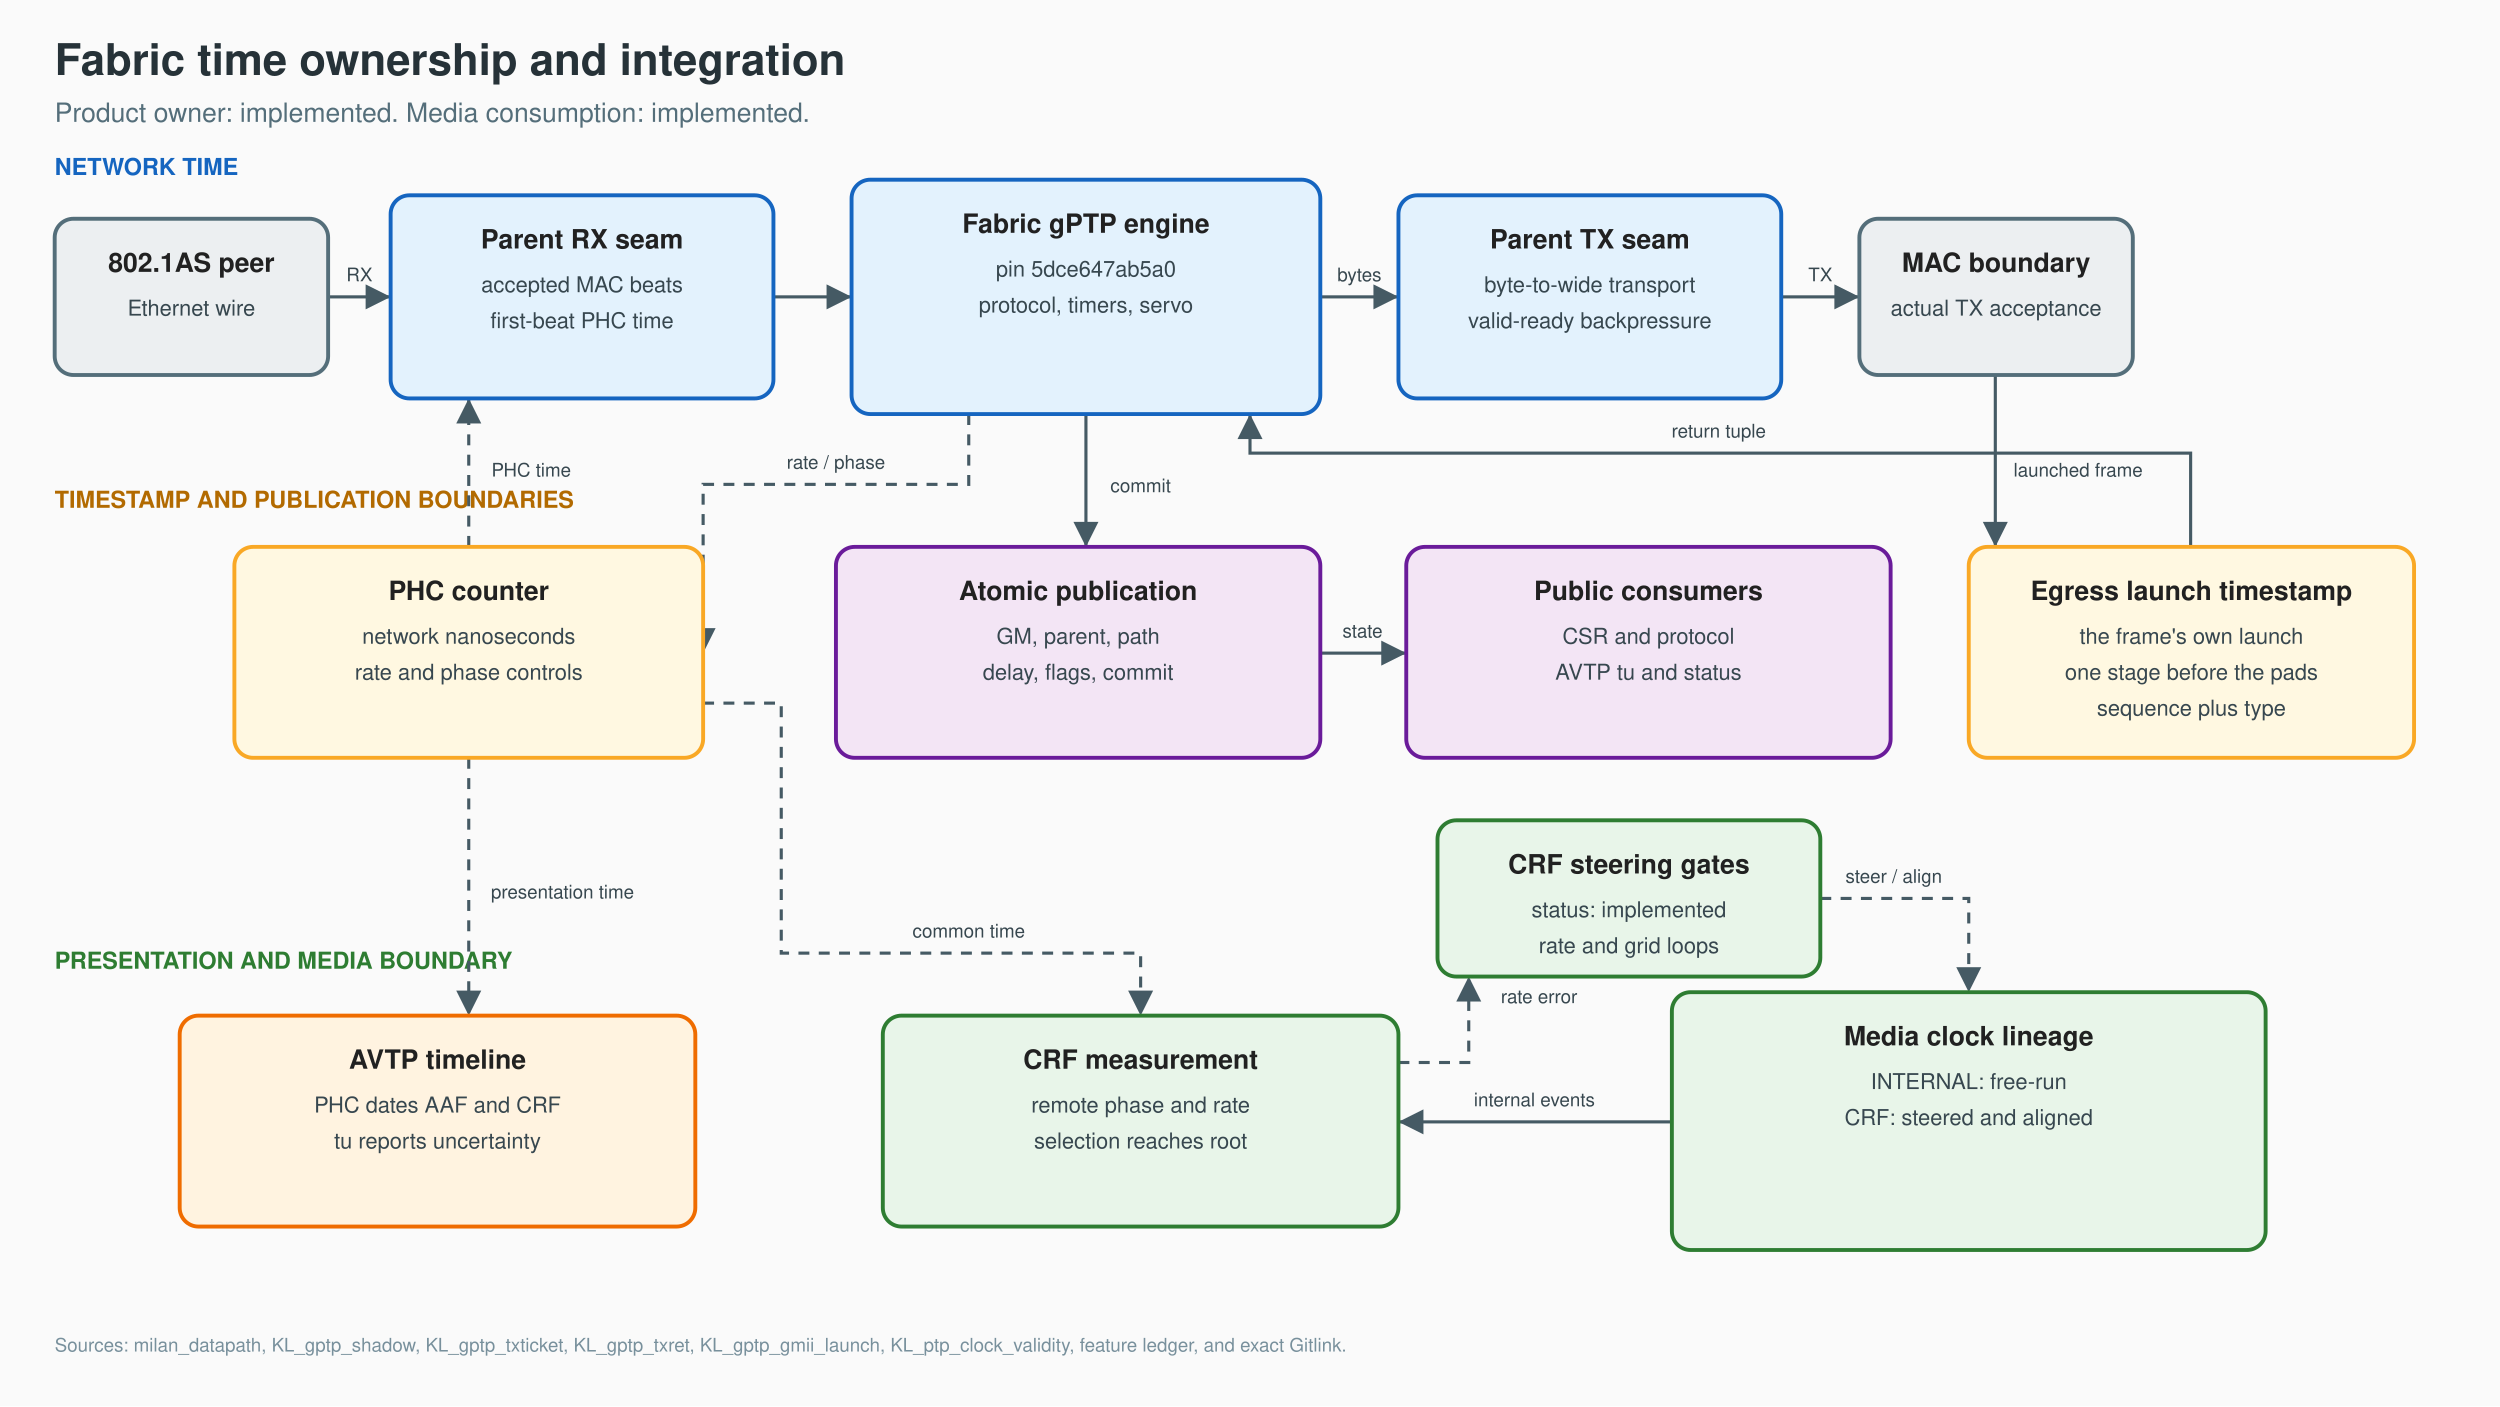
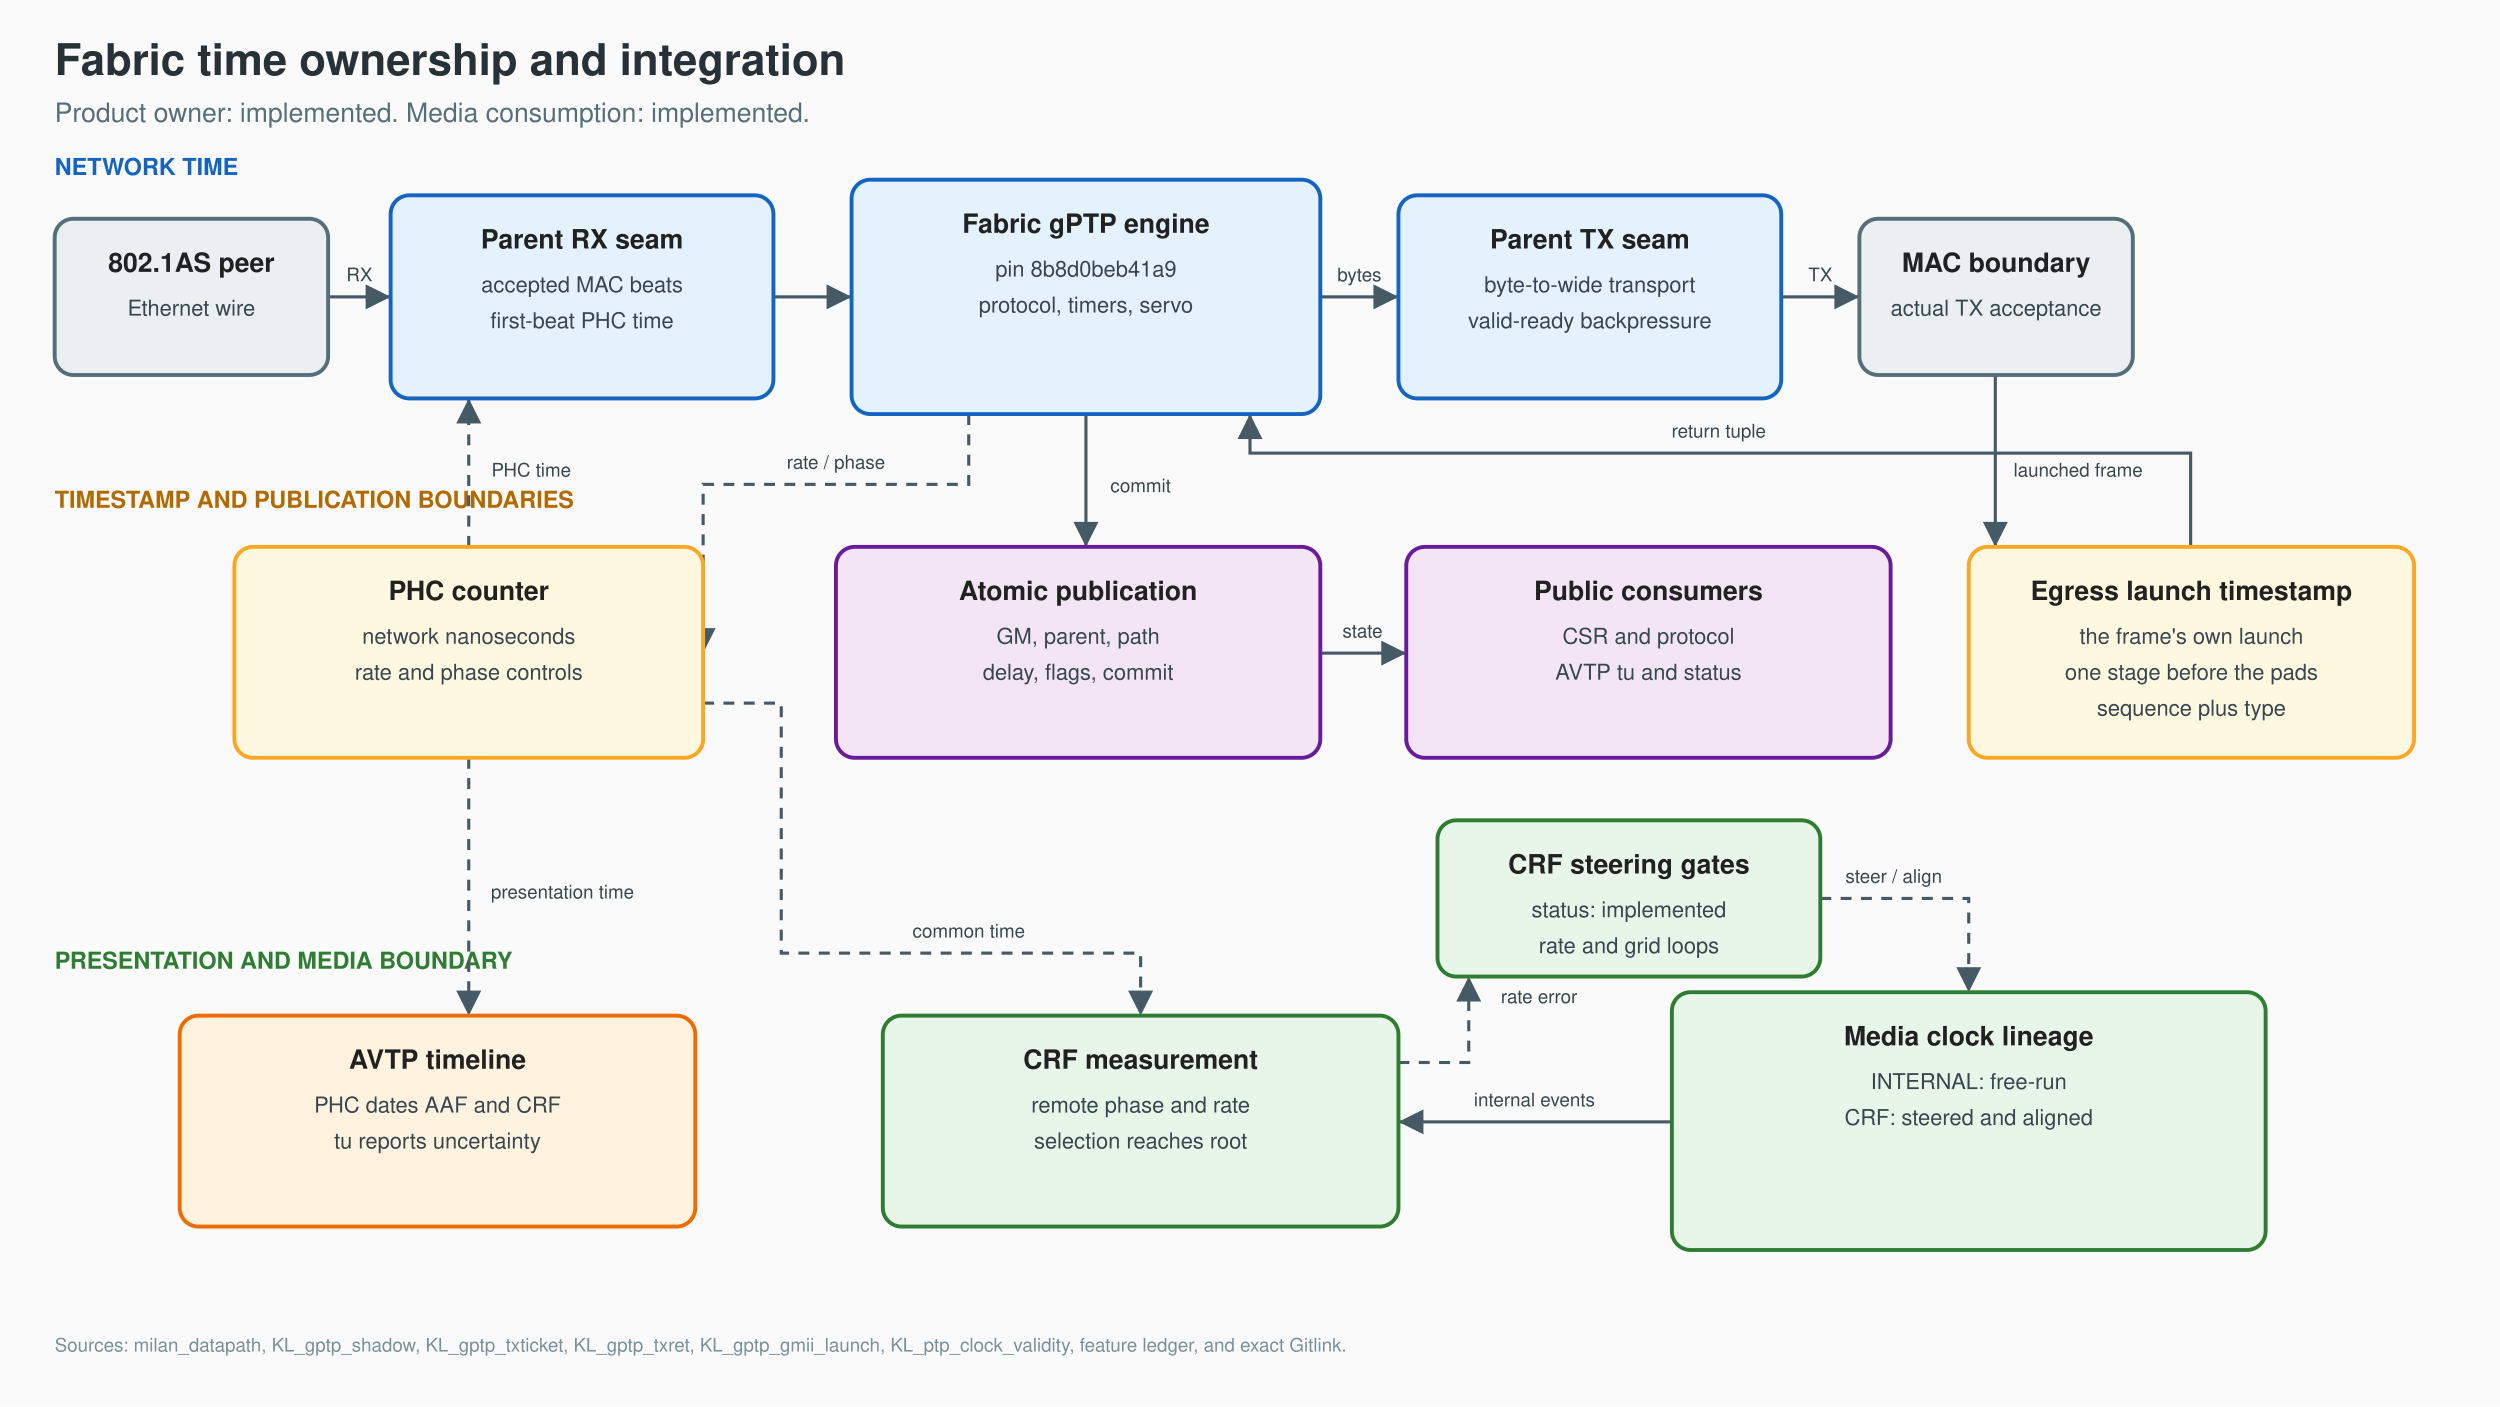
<svg xmlns="http://www.w3.org/2000/svg" width="1600" height="900" viewBox="0 0 1600 900" font-family="Helvetica,Arial,sans-serif">
  <rect width="1600" height="900" fill="#FAFAFA" />
  <defs>
    <marker id="arrow" markerWidth="12" markerHeight="12" refX="8" refY="4" orient="auto">
      <path d="M0,0 L8,4 L0,8 Z" fill="#455A64" />
    </marker>
  </defs>
  <text x="35" y="48" font-size="28" font-weight="bold" fill="#263238">Fabric time ownership and integration</text>
  <text x="35" y="78" font-size="17" fill="#546E7A">Product owner: implemented. Media consumption: implemented.</text>
  <text x="35" y="112" font-size="15" font-weight="bold" fill="#1565C0">NETWORK TIME</text>
  <text x="35" y="325" font-size="15" font-weight="bold" fill="#B26A00">TIMESTAMP AND PUBLICATION BOUNDARIES</text>
  <text x="35" y="620" font-size="15" font-weight="bold" fill="#2E7D32">PRESENTATION AND MEDIA BOUNDARY</text>
  <path d="M210,190 L250,190" fill="none" stroke="#455A64" stroke-width="2" marker-end="url(#arrow)" />
  <text x="230" y="180" text-anchor="middle" font-size="12" fill="#37474F">RX</text>
  <path d="M495,190 L545,190" fill="none" stroke="#455A64" stroke-width="2" marker-end="url(#arrow)" />
  <path d="M845,190 L895,190" fill="none" stroke="#455A64" stroke-width="2" marker-end="url(#arrow)" />
  <text x="870" y="180" text-anchor="middle" font-size="12" fill="#37474F">bytes</text>
  <path d="M1140,190 L1190,190" fill="none" stroke="#455A64" stroke-width="2" marker-end="url(#arrow)" />
  <text x="1165" y="180" text-anchor="middle" font-size="12" fill="#37474F">TX</text>
  <path d="M300,350 L300,255" fill="none" stroke="#455A64" stroke-width="2" marker-end="url(#arrow)" stroke-dasharray="7,6" />
  <text x="340" y="305" text-anchor="middle" font-size="12" fill="#37474F">PHC time</text>
  <path d="M620,265 L620,310 L450,310 L450,418" fill="none" stroke="#455A64" stroke-width="2" marker-end="url(#arrow)" stroke-dasharray="7,6" />
  <text x="535" y="300" text-anchor="middle" font-size="12" fill="#37474F">rate / phase</text>
  <path d="M695,265 L695,350" fill="none" stroke="#455A64" stroke-width="2" marker-end="url(#arrow)" />
  <text x="730" y="315" text-anchor="middle" font-size="12" fill="#37474F">commit</text>
  <path d="M845,418 L900,418" fill="none" stroke="#455A64" stroke-width="2" marker-end="url(#arrow)" />
  <text x="872" y="408" text-anchor="middle" font-size="12" fill="#37474F">state</text>
  <path d="M1277,240 L1277,350" fill="none" stroke="#455A64" stroke-width="2" marker-end="url(#arrow)" />
  <text x="1330" y="305" text-anchor="middle" font-size="12" fill="#37474F">launched frame</text>
  <path d="M1402,350 L1402,290 L800,290 L800,265" fill="none" stroke="#455A64" stroke-width="2" marker-end="url(#arrow)" />
  <text x="1100" y="280" text-anchor="middle" font-size="12" fill="#37474F">return tuple</text>
  <path d="M300,485 L300,650" fill="none" stroke="#455A64" stroke-width="2" marker-end="url(#arrow)" stroke-dasharray="7,6" />
  <text x="360" y="575" text-anchor="middle" font-size="12" fill="#37474F">presentation time</text>
  <path d="M450,450 L500,450 L500,610 L730,610 L730,650" fill="none" stroke="#455A64" stroke-width="2" marker-end="url(#arrow)" stroke-dasharray="7,6" />
  <text x="620" y="600" text-anchor="middle" font-size="12" fill="#37474F">common time</text>
  <path d="M1070,718 L895,718" fill="none" stroke="#455A64" stroke-width="2" marker-end="url(#arrow)" />
  <text x="982" y="708" text-anchor="middle" font-size="12" fill="#37474F">internal events</text>
  <path d="M895,680 L940,680 L940,625" fill="none" stroke="#455A64" stroke-width="2" marker-end="url(#arrow)" stroke-dasharray="7,6" />
  <text x="985" y="642" text-anchor="middle" font-size="12" fill="#37474F">rate error</text>
  <path d="M1165,575 L1260,575 L1260,635" fill="none" stroke="#455A64" stroke-width="2" marker-end="url(#arrow)" stroke-dasharray="7,6" />
  <text x="1212" y="565" text-anchor="middle" font-size="12" fill="#37474F">steer / align</text>
  <rect id="peer" x="35" y="140" width="175" height="100" rx="12" fill="#ECEFF1" stroke="#546E7A" stroke-width="2.5" />
  <text x="122.5" y="174" text-anchor="middle" font-size="17" font-weight="bold" fill="#212121">802.1AS peer</text>
  <text x="122.5" y="202" text-anchor="middle" font-size="14" fill="#37474F">Ethernet wire</text>
  <rect id="rx" x="250" y="125" width="245" height="130" rx="12" fill="#E3F2FD" stroke="#1565C0" stroke-width="2.5" />
  <text x="372.5" y="159" text-anchor="middle" font-size="17" font-weight="bold" fill="#212121">Parent RX seam</text>
  <text x="372.5" y="187" text-anchor="middle" font-size="14" fill="#37474F">accepted MAC beats</text>
  <text x="372.5" y="210" text-anchor="middle" font-size="14" fill="#37474F">first-beat PHC time</text>
  <rect id="engine" x="545" y="115" width="300" height="150" rx="12" fill="#E3F2FD" stroke="#1565C0" stroke-width="2.5" />
  <text x="695.0" y="149" text-anchor="middle" font-size="17" font-weight="bold" fill="#212121">Fabric gPTP engine</text>
-   <text x="695.0" y="177" text-anchor="middle" font-size="14" fill="#37474F">pin 5dce647ab5a0</text>
+   <text x="695.0" y="177" text-anchor="middle" font-size="14" fill="#37474F">pin 8b8d0beb41a9</text>
  <text x="695.0" y="200" text-anchor="middle" font-size="14" fill="#37474F">protocol, timers, servo</text>
  <rect id="tx" x="895" y="125" width="245" height="130" rx="12" fill="#E3F2FD" stroke="#1565C0" stroke-width="2.5" />
  <text x="1017.5" y="159" text-anchor="middle" font-size="17" font-weight="bold" fill="#212121">Parent TX seam</text>
  <text x="1017.5" y="187" text-anchor="middle" font-size="14" fill="#37474F">byte-to-wide transport</text>
  <text x="1017.5" y="210" text-anchor="middle" font-size="14" fill="#37474F">valid-ready backpressure</text>
  <rect id="mac" x="1190" y="140" width="175" height="100" rx="12" fill="#ECEFF1" stroke="#546E7A" stroke-width="2.5" />
  <text x="1277.5" y="174" text-anchor="middle" font-size="17" font-weight="bold" fill="#212121">MAC boundary</text>
  <text x="1277.5" y="202" text-anchor="middle" font-size="14" fill="#37474F">actual TX acceptance</text>
  <rect id="phc" x="150" y="350" width="300" height="135" rx="12" fill="#FFF8E1" stroke="#F9A825" stroke-width="2.5" />
  <text x="300.0" y="384" text-anchor="middle" font-size="17" font-weight="bold" fill="#212121">PHC counter</text>
  <text x="300.0" y="412" text-anchor="middle" font-size="14" fill="#37474F">network nanoseconds</text>
  <text x="300.0" y="435" text-anchor="middle" font-size="14" fill="#37474F">rate and phase controls</text>
  <rect id="publish" x="535" y="350" width="310" height="135" rx="12" fill="#F3E5F5" stroke="#6A1B9A" stroke-width="2.5" />
  <text x="690.0" y="384" text-anchor="middle" font-size="17" font-weight="bold" fill="#212121">Atomic publication</text>
  <text x="690.0" y="412" text-anchor="middle" font-size="14" fill="#37474F">GM, parent, path</text>
  <text x="690.0" y="435" text-anchor="middle" font-size="14" fill="#37474F">delay, flags, commit</text>
  <rect id="consumers" x="900" y="350" width="310" height="135" rx="12" fill="#F3E5F5" stroke="#6A1B9A" stroke-width="2.5" />
  <text x="1055.0" y="384" text-anchor="middle" font-size="17" font-weight="bold" fill="#212121">Public consumers</text>
  <text x="1055.0" y="412" text-anchor="middle" font-size="14" fill="#37474F">CSR and protocol</text>
  <text x="1055.0" y="435" text-anchor="middle" font-size="14" fill="#37474F">AVTP tu and status</text>
  <rect id="stamp" x="1260" y="350" width="285" height="135" rx="12" fill="#FFF8E1" stroke="#F9A825" stroke-width="2.5" />
  <text x="1402.5" y="384" text-anchor="middle" font-size="17" font-weight="bold" fill="#212121">Egress launch timestamp</text>
  <text x="1402.5" y="412" text-anchor="middle" font-size="14" fill="#37474F">the frame's own launch</text>
  <text x="1402.5" y="435" text-anchor="middle" font-size="14" fill="#37474F">one stage before the pads</text>
  <text x="1402.5" y="458" text-anchor="middle" font-size="14" fill="#37474F">sequence plus type</text>
  <rect id="avtp" x="115" y="650" width="330" height="135" rx="12" fill="#FFF3E0" stroke="#EF6C00" stroke-width="2.5" />
  <text x="280.0" y="684" text-anchor="middle" font-size="17" font-weight="bold" fill="#212121">AVTP timeline</text>
  <text x="280.0" y="712" text-anchor="middle" font-size="14" fill="#37474F">PHC dates AAF and CRF</text>
  <text x="280.0" y="735" text-anchor="middle" font-size="14" fill="#37474F">tu reports uncertainty</text>
  <rect id="crf" x="565" y="650" width="330" height="135" rx="12" fill="#E8F5E9" stroke="#2E7D32" stroke-width="2.5" />
  <text x="730.0" y="684" text-anchor="middle" font-size="17" font-weight="bold" fill="#212121">CRF measurement</text>
  <text x="730.0" y="712" text-anchor="middle" font-size="14" fill="#37474F">remote phase and rate</text>
  <text x="730.0" y="735" text-anchor="middle" font-size="14" fill="#37474F">selection reaches root</text>
  <rect id="media" x="1070" y="635" width="380" height="165" rx="12" fill="#E8F5E9" stroke="#2E7D32" stroke-width="2.5" />
  <text x="1260.0" y="669" text-anchor="middle" font-size="17" font-weight="bold" fill="#212121">Media clock lineage</text>
  <text x="1260.0" y="697" text-anchor="middle" font-size="14" fill="#37474F">INTERNAL: free-run</text>
  <text x="1260.0" y="720" text-anchor="middle" font-size="14" fill="#37474F">CRF: steered and aligned</text>
  <rect id="select" x="920" y="525" width="245" height="100" rx="12" fill="#E8F5E9" stroke="#2E7D32" stroke-width="2.5" />
  <text x="1042.5" y="559" text-anchor="middle" font-size="17" font-weight="bold" fill="#212121">CRF steering gates</text>
  <text x="1042.5" y="587" text-anchor="middle" font-size="14" fill="#37474F">status: implemented</text>
  <text x="1042.5" y="610" text-anchor="middle" font-size="14" fill="#37474F">rate and grid loops</text>
  <text x="35" y="865" font-size="12" fill="#78909C">Sources: milan_datapath, KL_gptp_shadow, KL_gptp_txticket, KL_gptp_txret, KL_gptp_gmii_launch, KL_ptp_clock_validity, feature ledger, and exact Gitlink.</text>
</svg>
